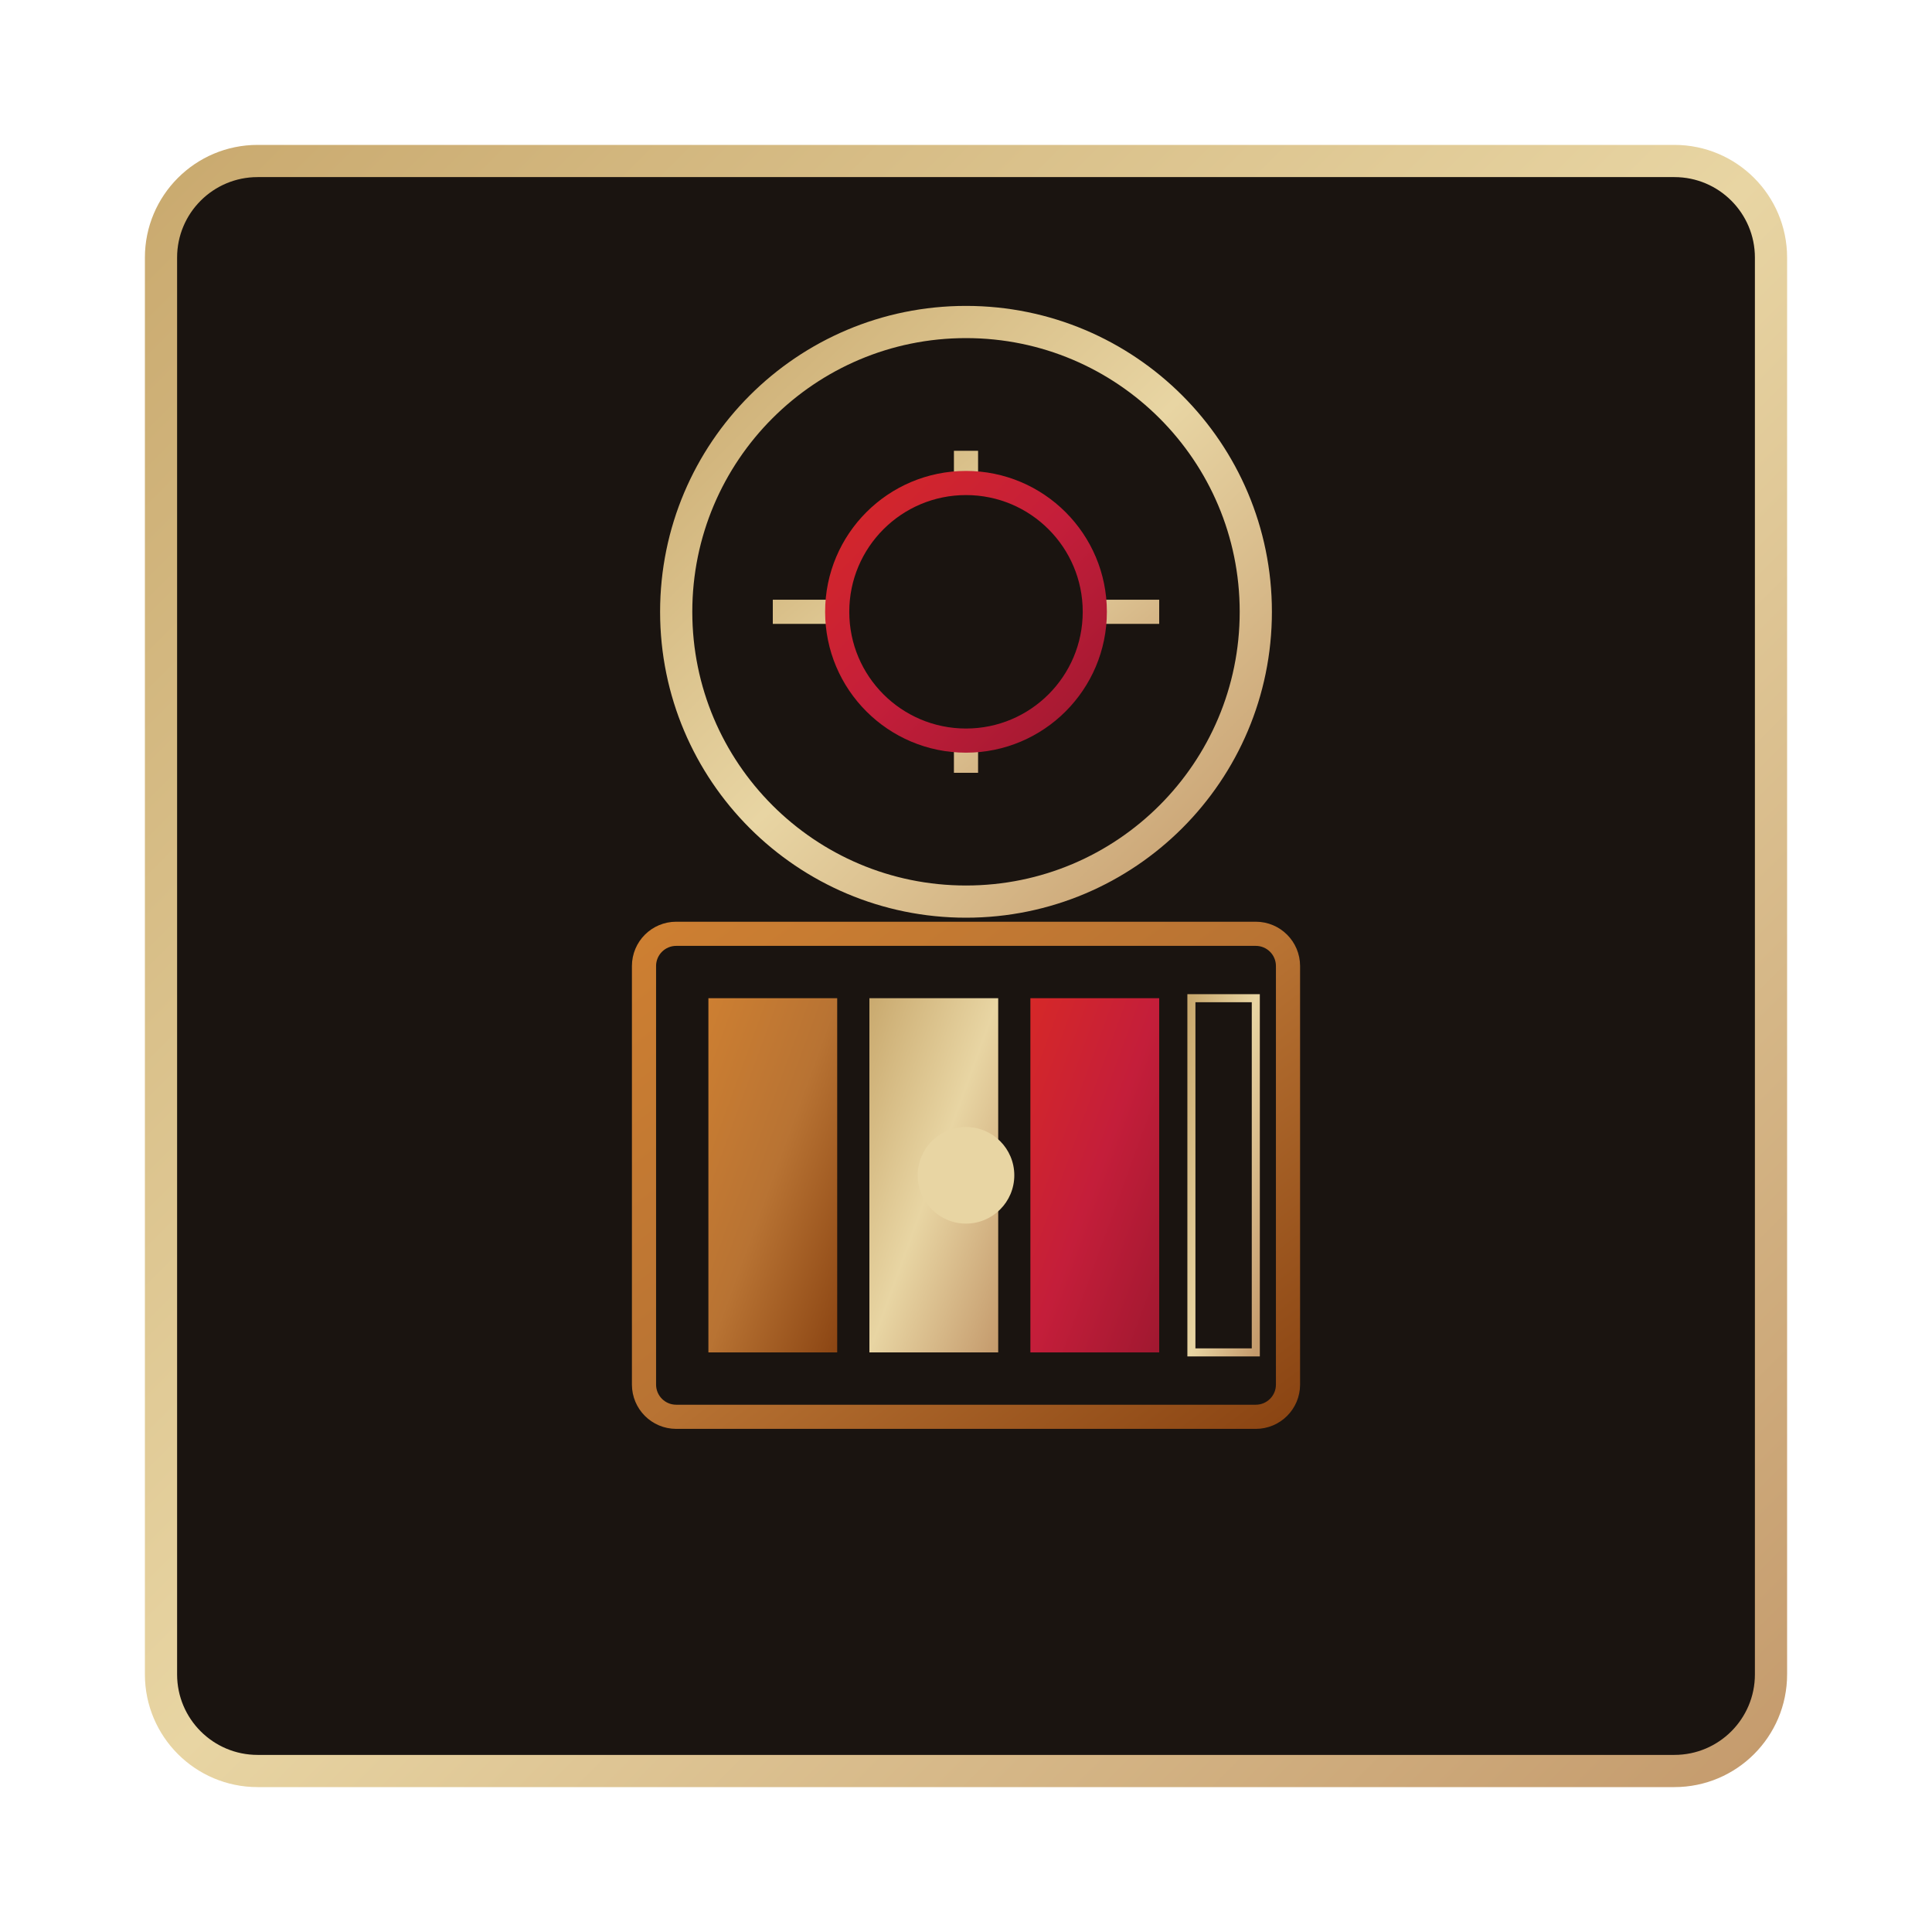
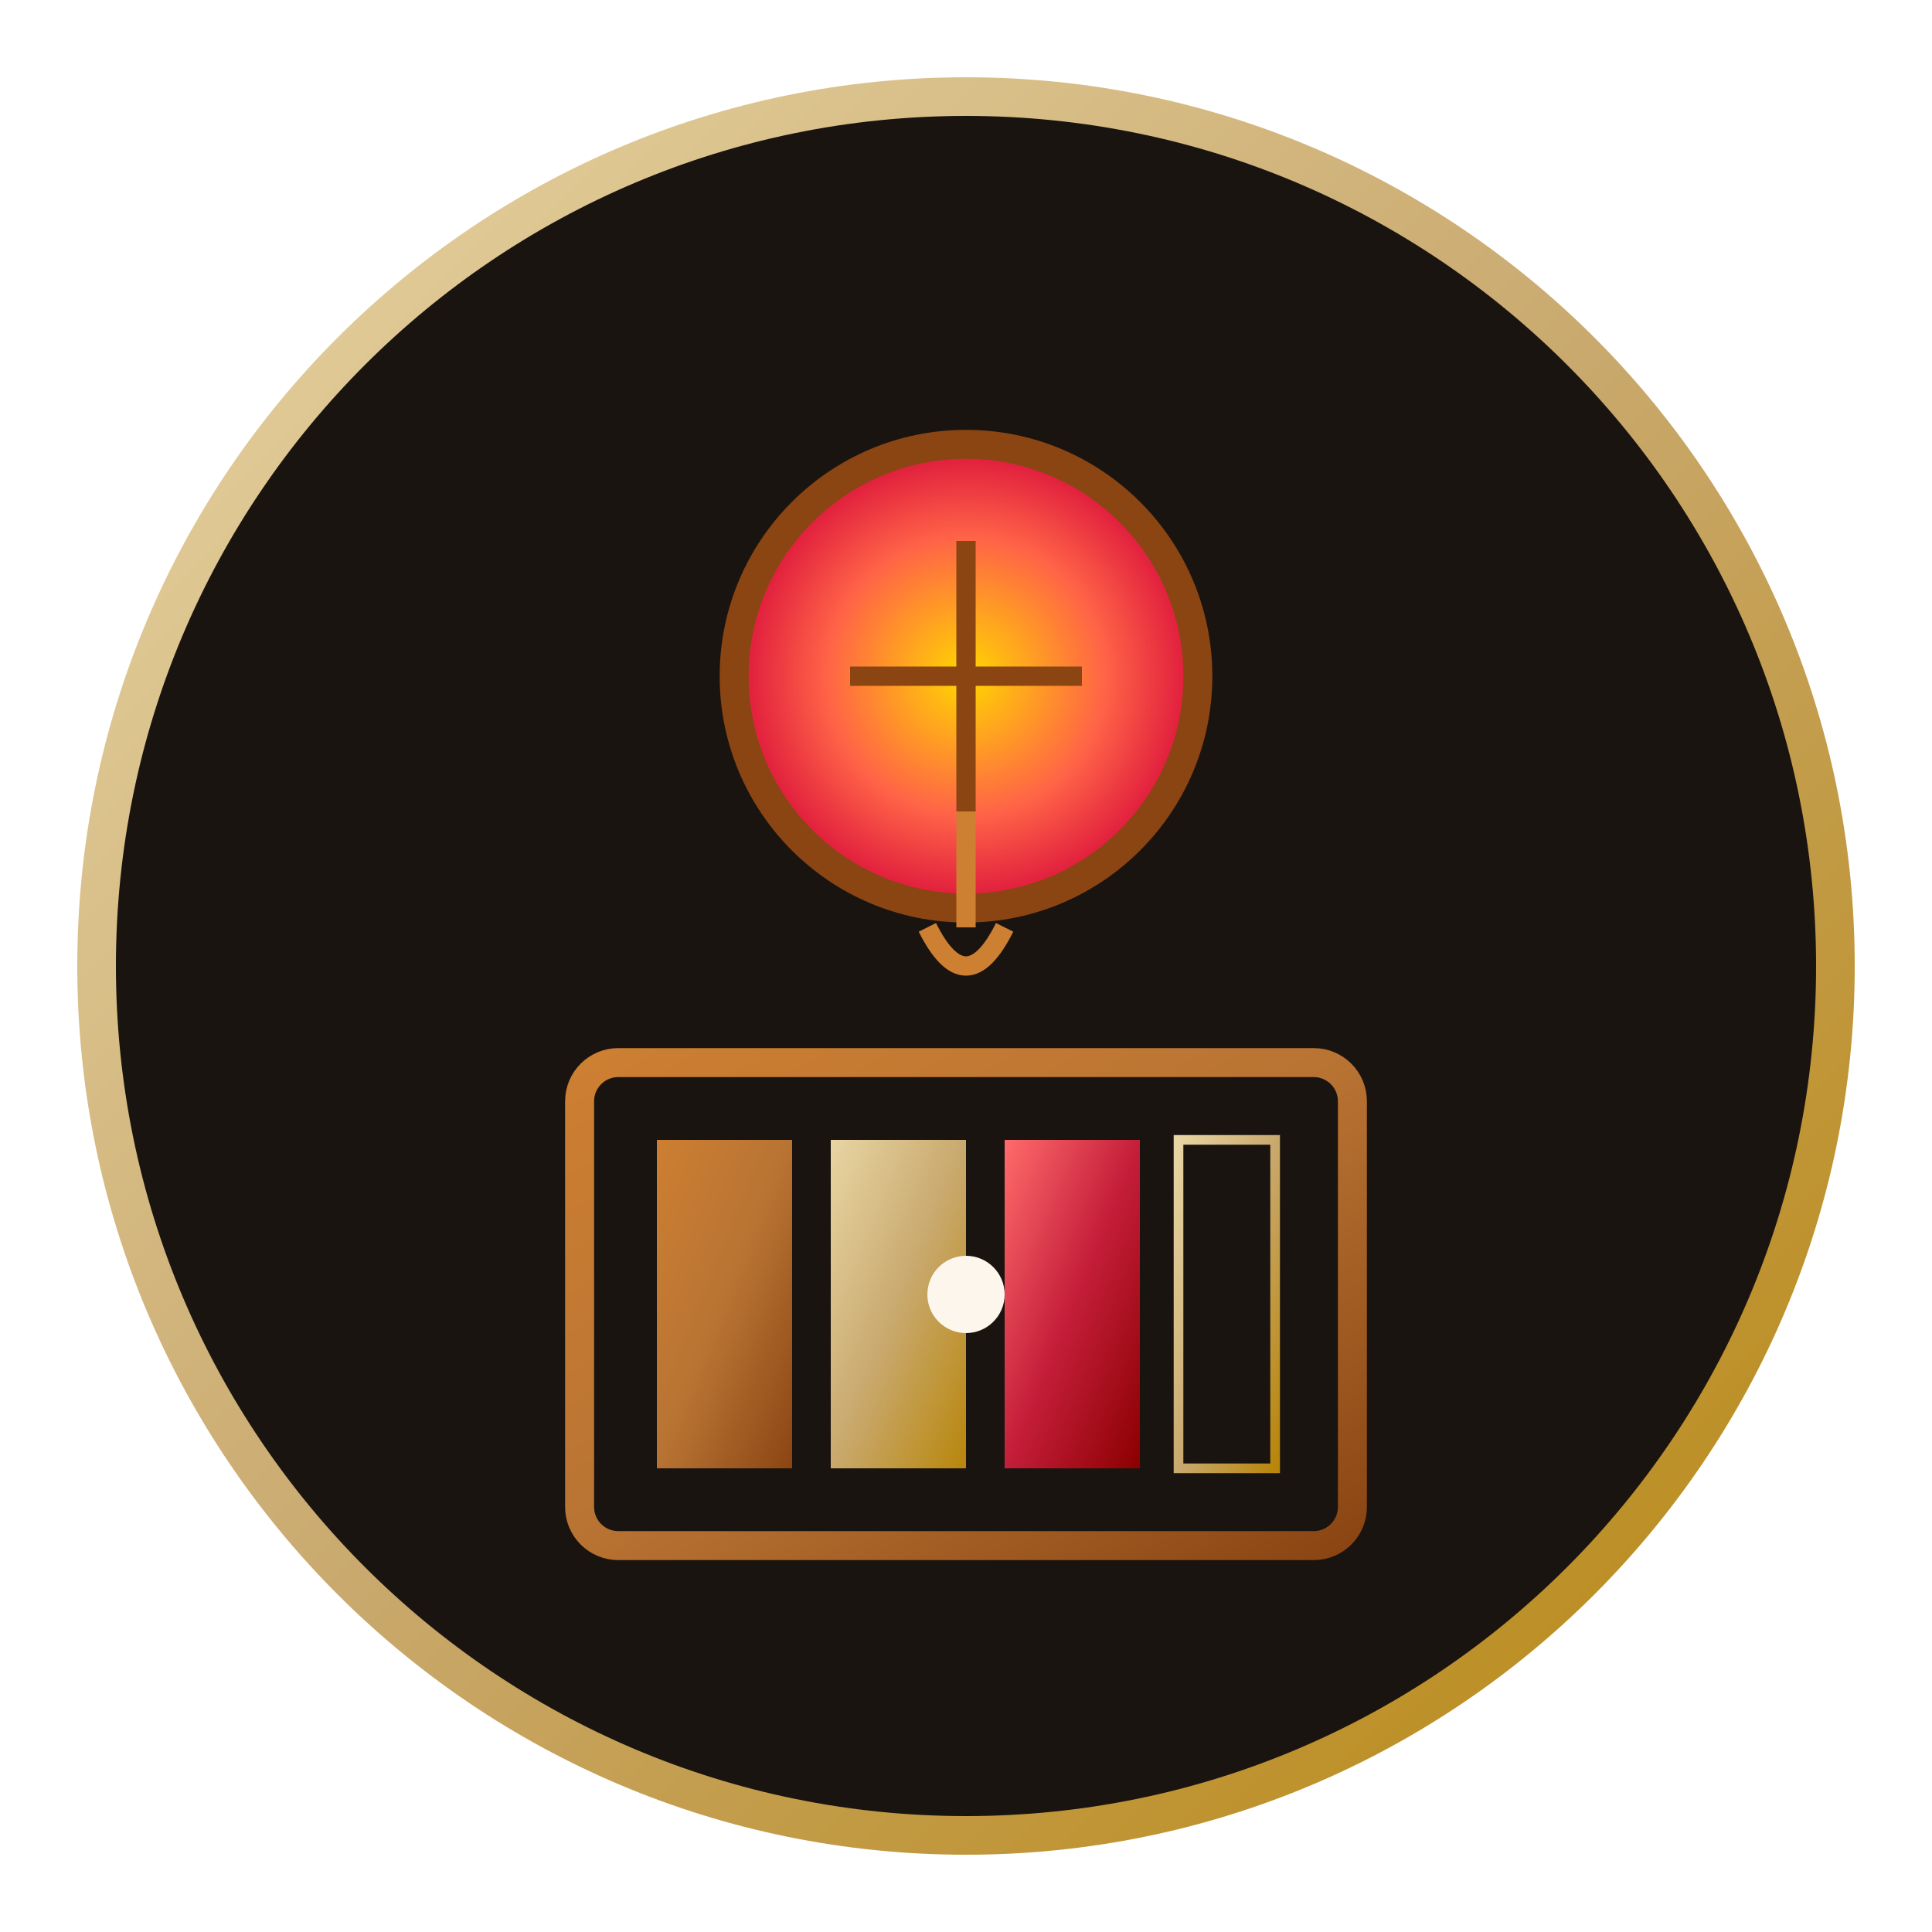
- <svg xmlns="http://www.w3.org/2000/svg" viewBox="0 0 120 120">
+ <svg xmlns="http://www.w3.org/2000/svg" viewBox="0 0 100 100">
  <defs>
    <linearGradient id="goldGrad" x1="0%" y1="0%" x2="100%" y2="100%">
-       <stop offset="0%" style="stop-color:#C9A96E" />
-       <stop offset="50%" style="stop-color:#E8D5A3" />
-       <stop offset="100%" style="stop-color:#C49A6C" />
+       <stop offset="0%" style="stop-color:#E8D5A3" />
+       <stop offset="50%" style="stop-color:#C9A96E" />
+       <stop offset="100%" style="stop-color:#B8860B" />
    </linearGradient>
    <linearGradient id="sealGrad" x1="0%" y1="0%" x2="100%" y2="100%">
-       <stop offset="0%" style="stop-color:#D62828" />
+       <stop offset="0%" style="stop-color:#FF6B6B" />
      <stop offset="50%" style="stop-color:#C41E3A" />
-       <stop offset="100%" style="stop-color:#A01830" />
+       <stop offset="100%" style="stop-color:#8B0000" />
    </linearGradient>
    <linearGradient id="bronzeGrad" x1="0%" y1="0%" x2="100%" y2="100%">
      <stop offset="0%" style="stop-color:#CD7F32" />
      <stop offset="50%" style="stop-color:#B87333" />
      <stop offset="100%" style="stop-color:#8B4513" />
    </linearGradient>
+     <radialGradient id="lanternGrad" cx="50%" cy="50%" r="50%">
+       <stop offset="0%" style="stop-color:#FFD700" />
+       <stop offset="60%" style="stop-color:#FF6347" />
+       <stop offset="100%" style="stop-color:#DC143C" />
+     </radialGradient>
  </defs>
-   <rect x="10" y="10" width="100" height="100" rx="6" fill="#1A1410" stroke="url(#goldGrad)" stroke-width="2" />
-   <circle cx="60" cy="38" r="18" fill="#1A1410" stroke="url(#goldGrad)" stroke-width="2" />
-   <path d="M60 28 L60 48 M48 38 L72 38" stroke="url(#goldGrad)" stroke-width="1.5" />
-   <circle cx="60" cy="38" r="8" fill="#1A1410" stroke="url(#sealGrad)" stroke-width="1.5" />
-   <rect x="40" y="58" width="40" height="30" rx="2" fill="#1A1410" stroke="url(#bronzeGrad)" stroke-width="1.5" />
-   <rect x="44" y="62" width="8" height="22" fill="url(#bronzeGrad)" />
-   <rect x="54" y="62" width="8" height="22" fill="url(#goldGrad)" />
-   <rect x="64" y="62" width="8" height="22" fill="url(#sealGrad)" />
-   <rect x="74" y="62" width="4" height="22" fill="#1A1410" stroke="url(#goldGrad)" stroke-width="0.5" />
-   <circle cx="60" cy="73" r="3" fill="#E8D5A3" />
+   <circle cx="50" cy="50" r="45" fill="#1A1410" stroke="url(#goldGrad)" stroke-width="2" />
+   <circle cx="50" cy="35" r="12" fill="url(#lanternGrad)" stroke="#8B4513" stroke-width="1.5" />
+   <path d="M50 28 L50 42 M44 35 L56 35" stroke="#8B4513" stroke-width="1" />
+   <path d="M50 42 L50 48 M48 48 Q50 52 52 48" fill="none" stroke="#CD7F32" stroke-width="1" />
+   <rect x="30" y="55" width="40" height="25" rx="2" fill="#1A1410" stroke="url(#bronzeGrad)" stroke-width="1.5" />
+   <rect x="34" y="59" width="7" height="17" fill="url(#bronzeGrad)" />
+   <rect x="43" y="59" width="7" height="17" fill="url(#goldGrad)" />
+   <rect x="52" y="59" width="7" height="17" fill="url(#sealGrad)" />
+   <rect x="61" y="59" width="5" height="17" fill="#1A1410" stroke="url(#goldGrad)" stroke-width="0.5" />
+   <circle cx="50" cy="67" r="2" fill="#FDF6EC" />
</svg>
